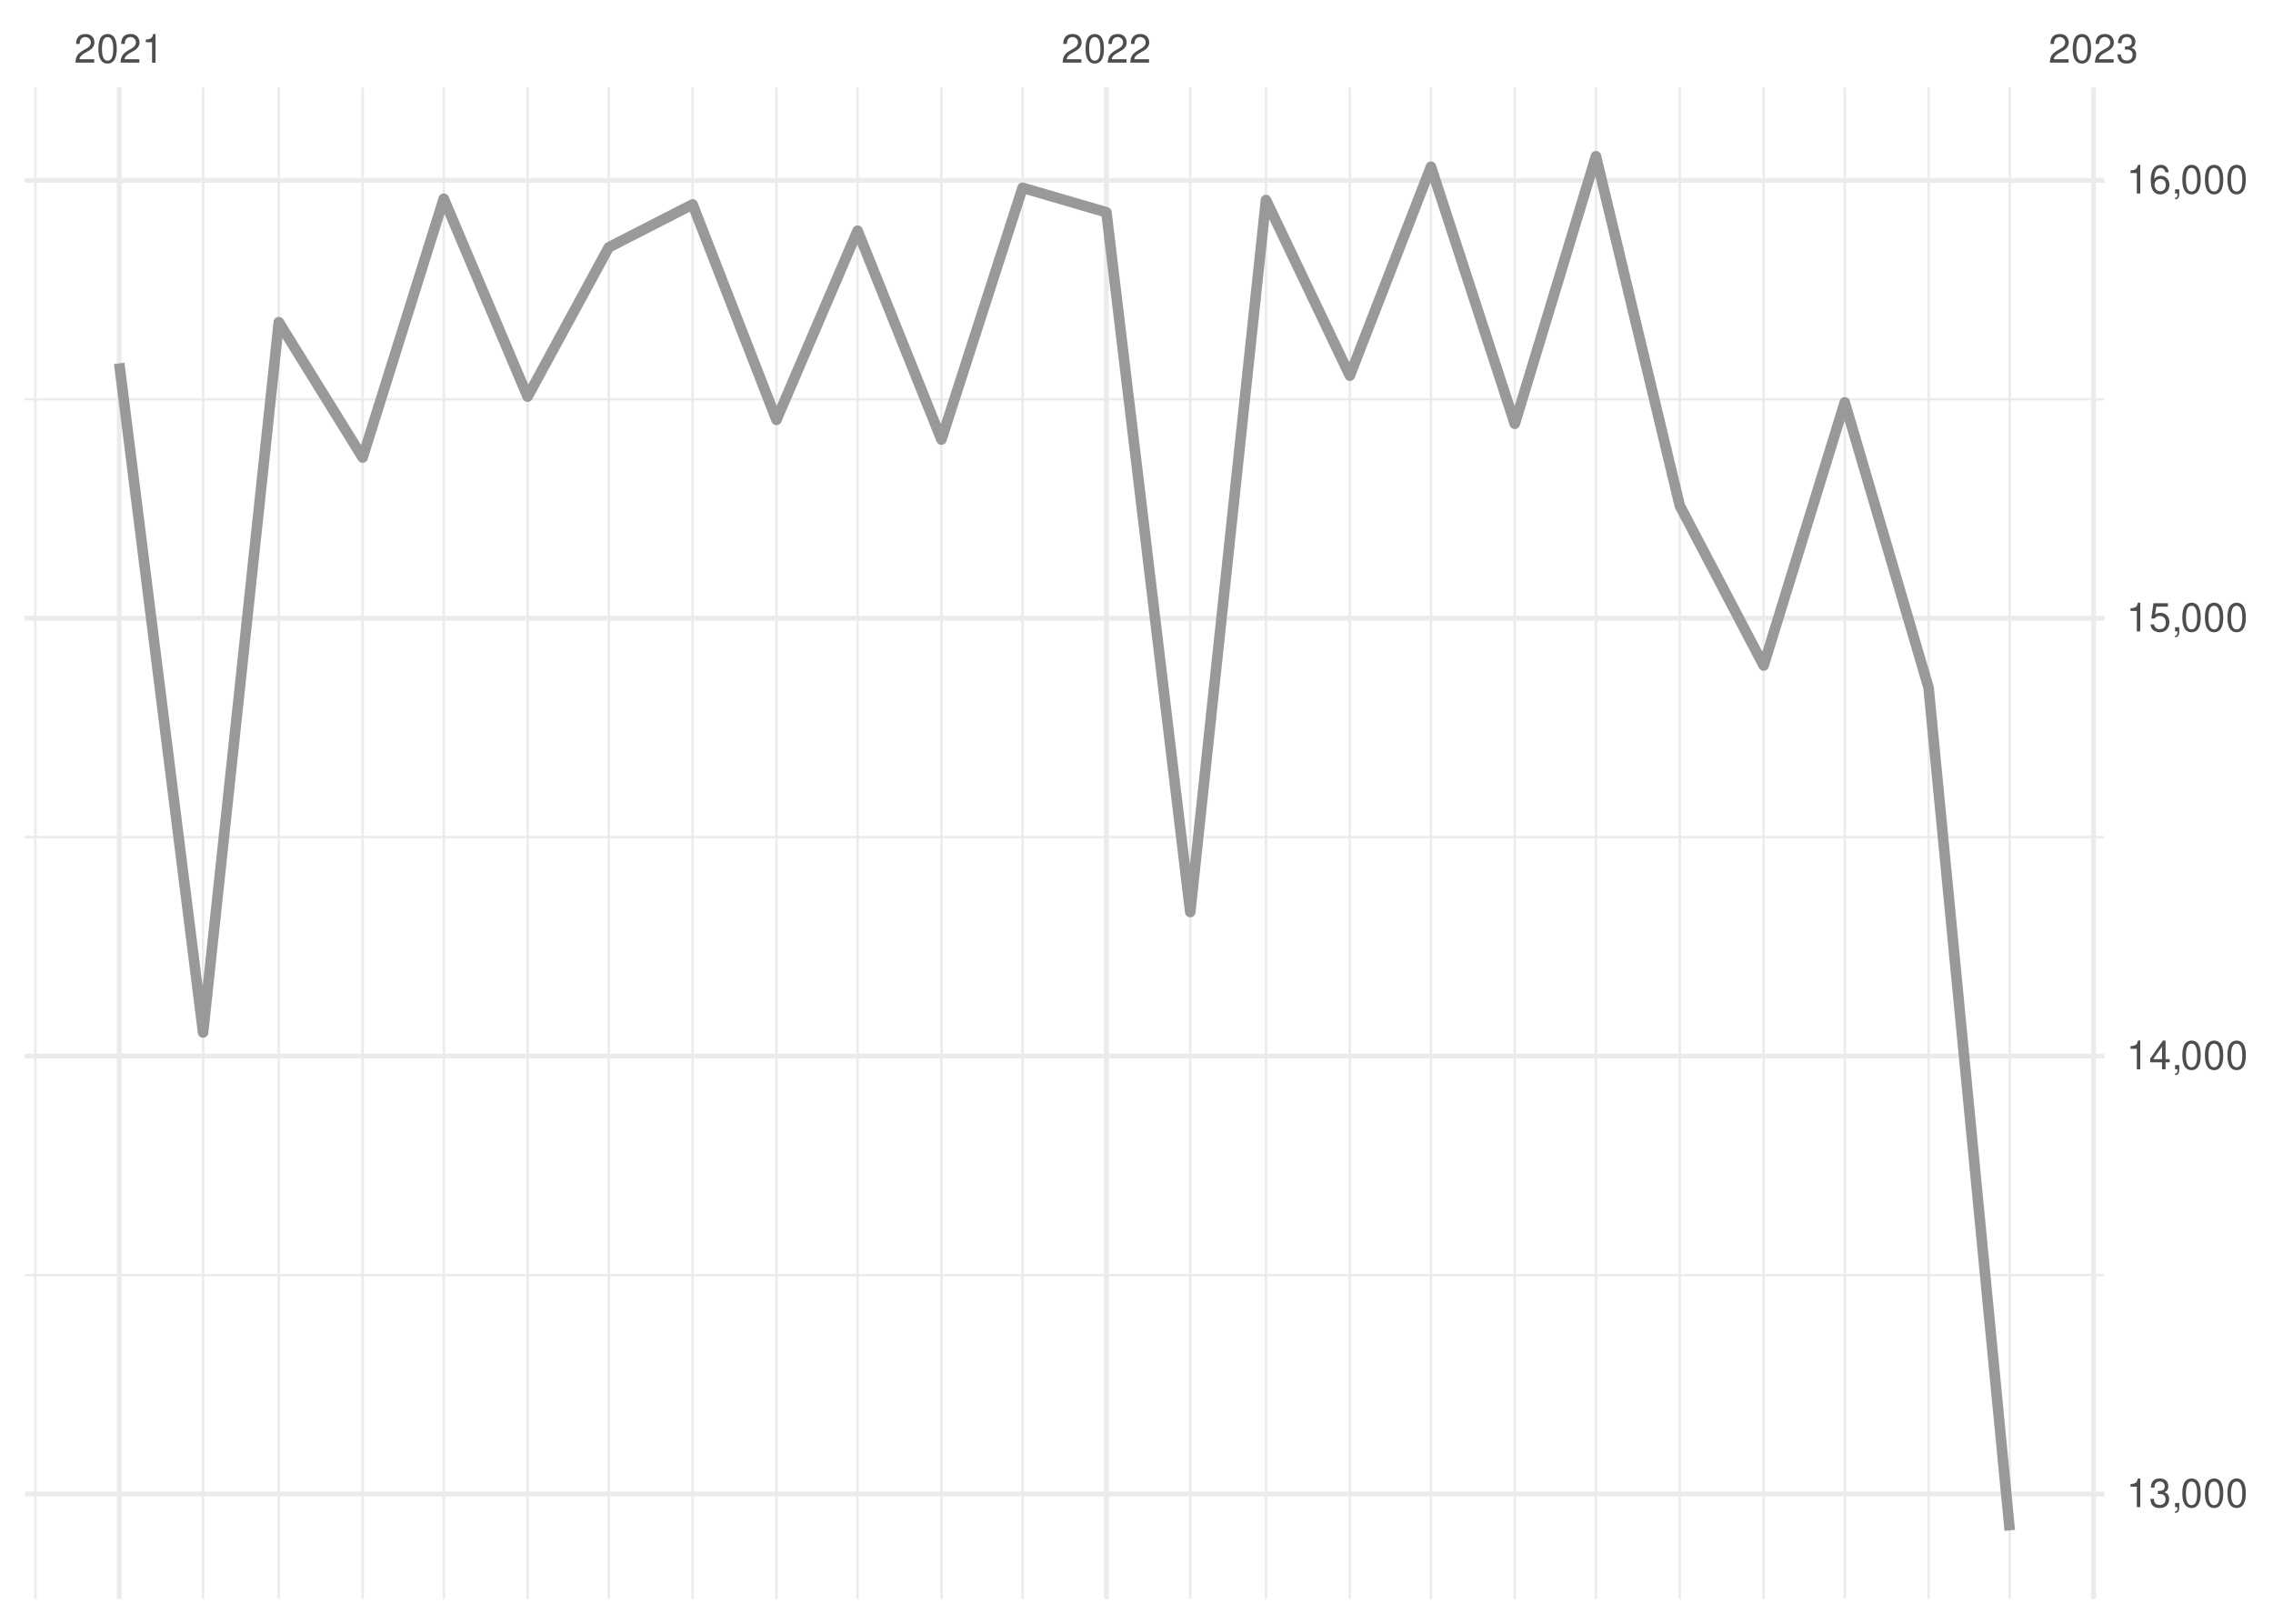
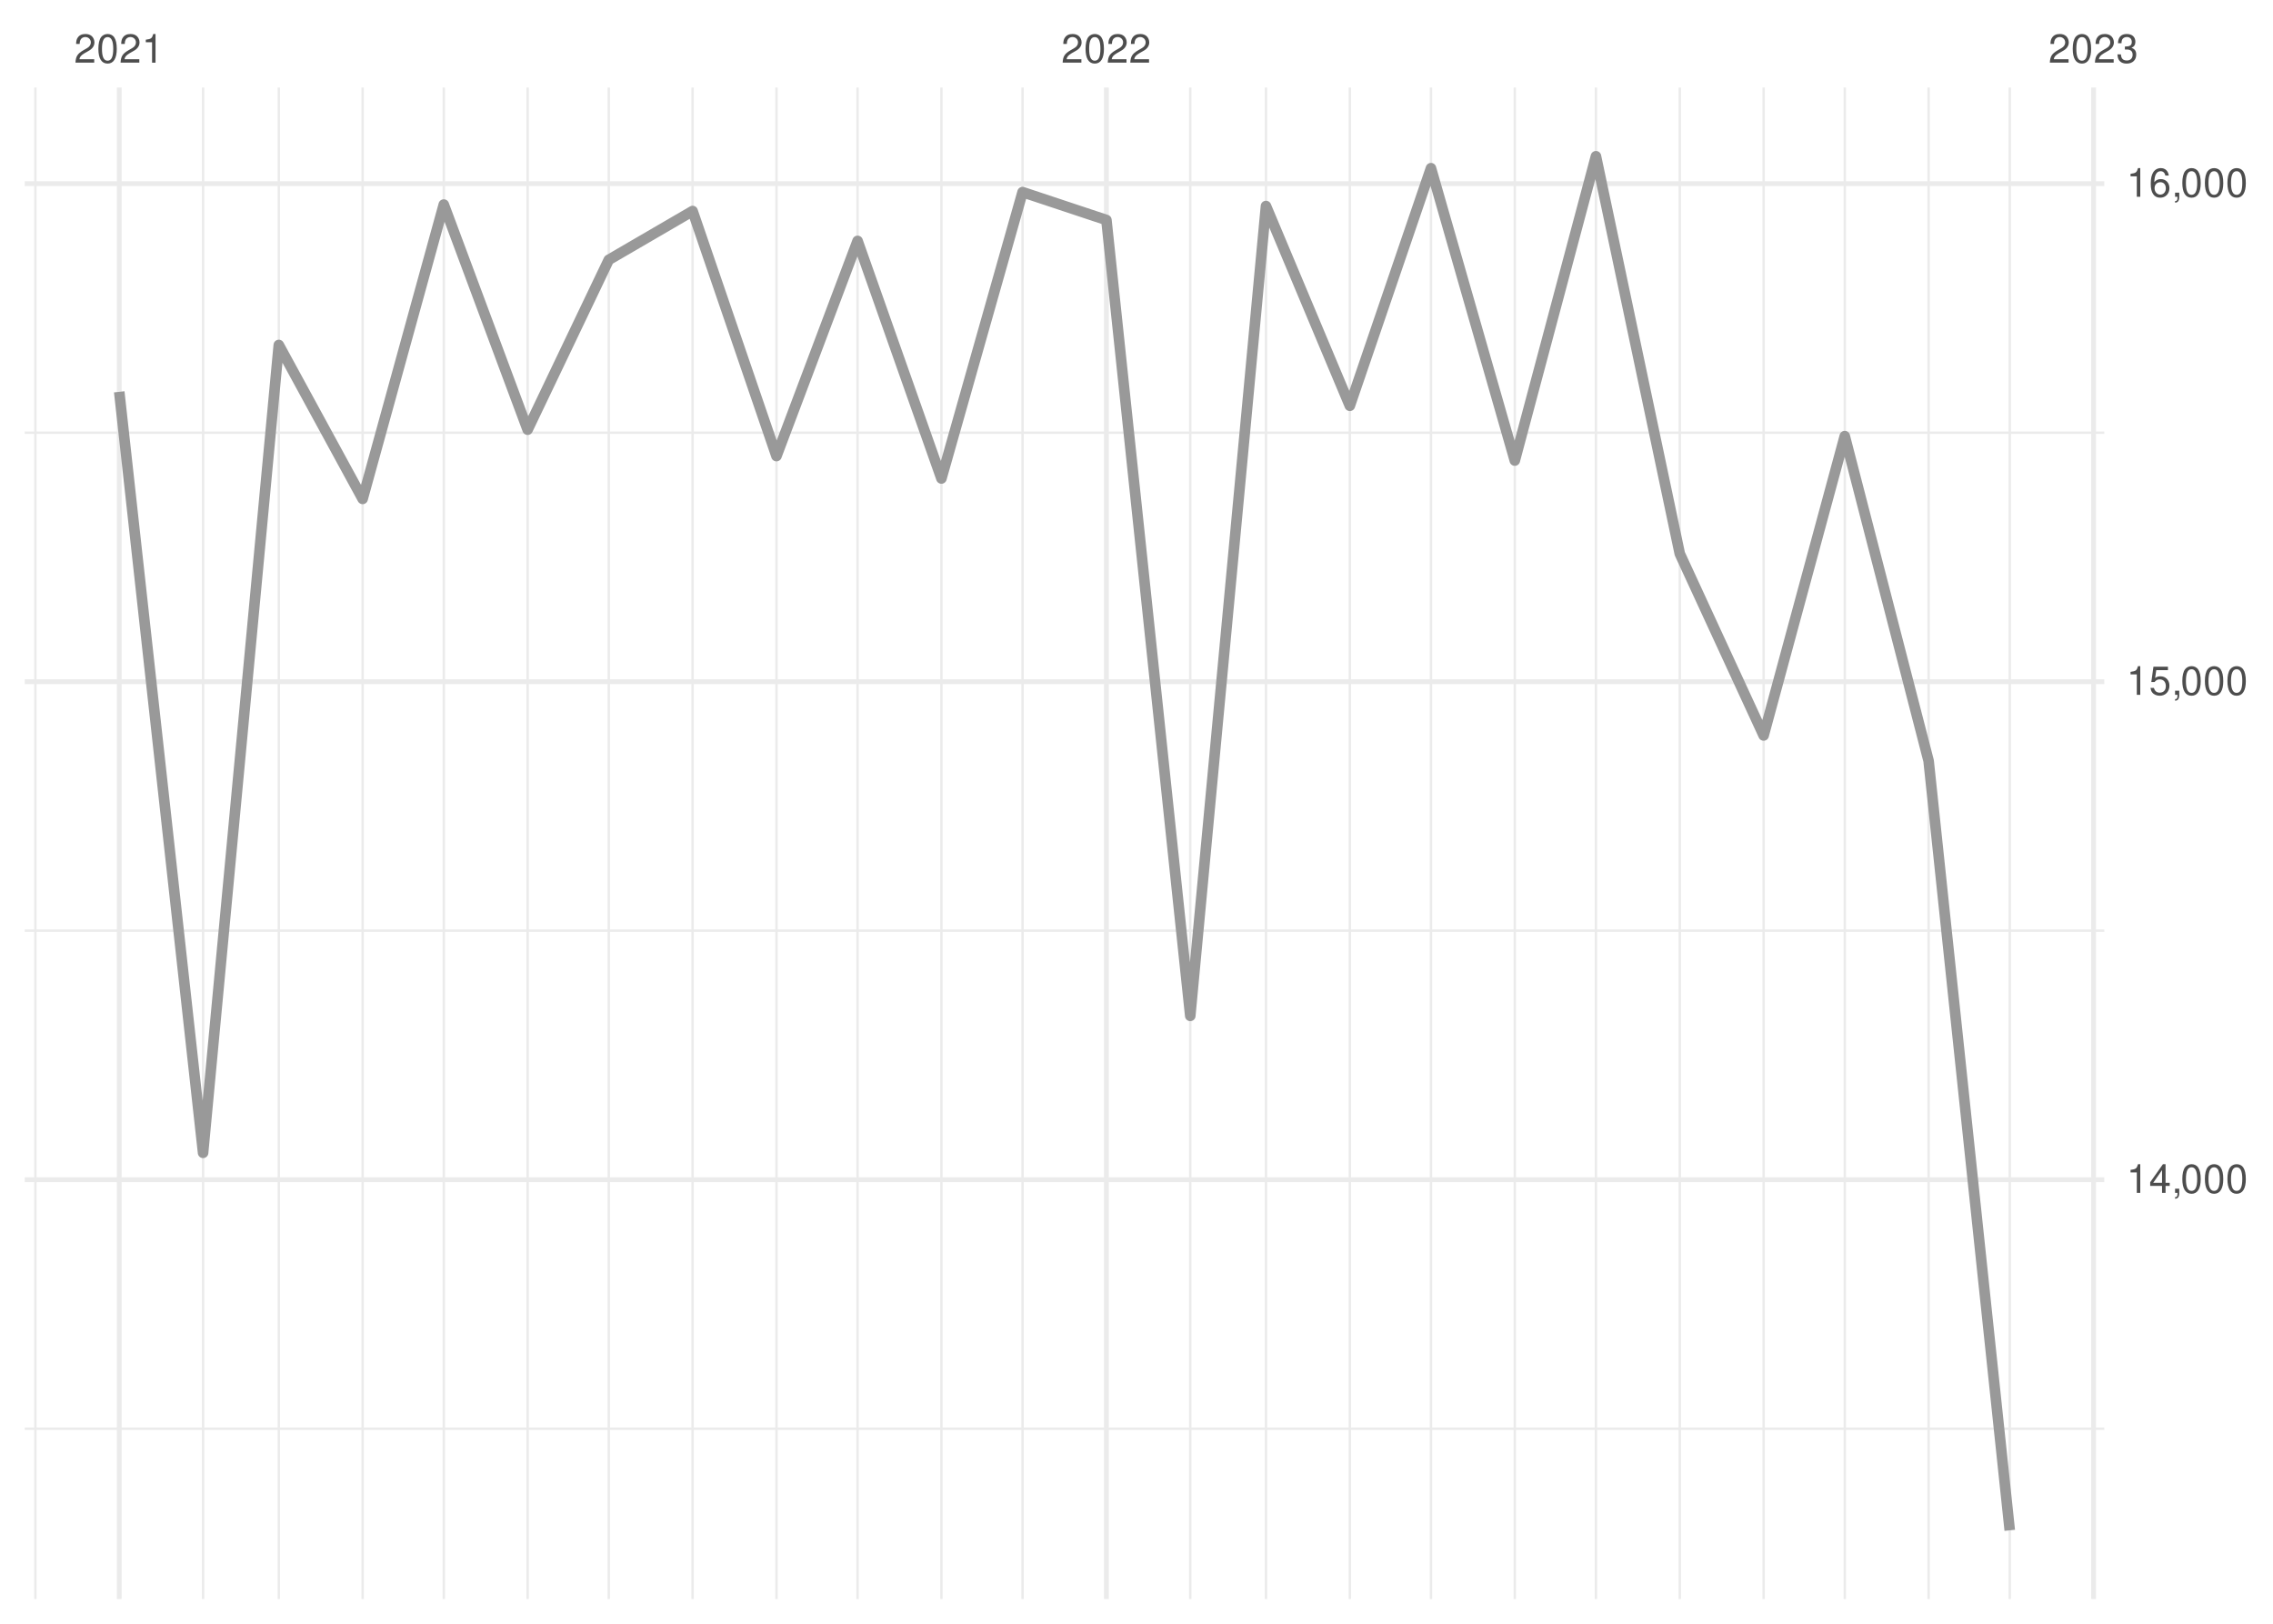
<svg xmlns="http://www.w3.org/2000/svg" xmlns:xlink="http://www.w3.org/1999/xlink" width="504pt" height="360pt" viewBox="0 0 504 360" version="1.1">
  <defs>
    <g>
      <symbol overflow="visible" id="glyph0-0">
        <path style="stroke:none;" d="" />
      </symbol>
      <symbol overflow="visible" id="glyph0-1">
        <path style="stroke:none;" d="M 4.453 -0.766 L 1.172 -0.766 C 1.25 -1.297 1.531 -1.625 2.297 -2.094 L 3.172 -2.594 C 4.047 -3.062 4.5 -3.719 4.5 -4.5 C 4.5 -5.031 4.281 -5.531 3.922 -5.875 C 3.547 -6.203 3.094 -6.359 2.5 -6.359 C 1.703 -6.359 1.125 -6.078 0.781 -5.531 C 0.547 -5.203 0.453 -4.797 0.438 -4.156 L 1.219 -4.156 C 1.234 -4.594 1.297 -4.844 1.406 -5.062 C 1.594 -5.438 2 -5.688 2.469 -5.688 C 3.172 -5.688 3.703 -5.172 3.703 -4.484 C 3.703 -3.969 3.406 -3.531 2.859 -3.219 L 2.047 -2.75 C 0.75 -2 0.375 -1.406 0.297 -0.016 L 4.453 -0.016 Z M 4.453 -0.766 " />
      </symbol>
      <symbol overflow="visible" id="glyph0-2">
        <path style="stroke:none;" d="M 2.422 -6.359 C 1.844 -6.359 1.312 -6.094 0.984 -5.672 C 0.578 -5.109 0.375 -4.25 0.375 -3.078 C 0.375 -0.938 1.078 0.203 2.422 0.203 C 3.734 0.203 4.453 -0.938 4.453 -3.031 C 4.453 -4.25 4.266 -5.078 3.859 -5.672 C 3.531 -6.109 3.016 -6.359 2.422 -6.359 Z M 2.422 -5.672 C 3.25 -5.672 3.672 -4.828 3.672 -3.094 C 3.672 -1.281 3.266 -0.438 2.406 -0.438 C 1.578 -0.438 1.172 -1.312 1.172 -3.062 C 1.172 -4.828 1.578 -5.672 2.422 -5.672 Z M 2.422 -5.672 " />
      </symbol>
      <symbol overflow="visible" id="glyph0-3">
        <path style="stroke:none;" d="M 2.281 -4.531 L 2.281 0 L 3.047 0 L 3.047 -6.359 L 2.547 -6.359 C 2.266 -5.391 2.094 -5.25 0.891 -5.094 L 0.891 -4.531 Z M 2.281 -4.531 " />
      </symbol>
      <symbol overflow="visible" id="glyph0-4">
        <path style="stroke:none;" d="M 1.938 -2.922 L 2.359 -2.922 C 3.203 -2.922 3.656 -2.531 3.656 -1.766 C 3.656 -0.969 3.172 -0.484 2.375 -0.484 C 1.516 -0.484 1.109 -0.922 1.062 -1.844 L 0.281 -1.844 C 0.312 -1.344 0.406 -1 0.547 -0.719 C 0.875 -0.109 1.484 0.203 2.344 0.203 C 3.625 0.203 4.453 -0.578 4.453 -1.781 C 4.453 -2.594 4.141 -3.031 3.391 -3.297 C 3.969 -3.531 4.266 -3.969 4.266 -4.609 C 4.266 -5.703 3.547 -6.359 2.359 -6.359 C 1.109 -6.359 0.438 -5.656 0.406 -4.312 L 1.188 -4.312 C 1.203 -4.703 1.234 -4.922 1.328 -5.109 C 1.5 -5.469 1.891 -5.688 2.375 -5.688 C 3.062 -5.688 3.469 -5.266 3.469 -4.578 C 3.469 -4.141 3.312 -3.859 2.969 -3.719 C 2.766 -3.625 2.484 -3.594 1.938 -3.578 Z M 1.938 -2.922 " />
      </symbol>
      <symbol overflow="visible" id="glyph0-5">
+         <path style="stroke:none;" d="M 2.875 -1.547 L 2.875 0 L 3.656 0 L 3.656 -1.547 L 4.578 -1.547 L 4.578 -2.234 L 3.656 -2.234 L 3.656 -6.359 L 3.078 -6.359 L 0.25 -2.359 L 0.25 -1.547 Z M 2.875 -2.234 L 0.922 -2.234 L 2.875 -5.047 Z M 2.875 -2.234 " />
+       </symbol>
+       <symbol overflow="visible" id="glyph0-6">
        <path style="stroke:none;" d="M 0.766 -0.922 L 0.766 0 L 1.297 0 L 1.297 0.156 C 1.297 0.766 1.172 0.938 0.766 0.953 L 0.766 1.297 C 1.344 1.312 1.688 0.891 1.688 0.141 L 1.688 -0.922 Z M 0.766 -0.922 " />
-       </symbol>
-       <symbol overflow="visible" id="glyph0-6">
-         <path style="stroke:none;" d="M 2.875 -1.547 L 2.875 0 L 3.656 0 L 3.656 -1.547 L 4.578 -1.547 L 4.578 -2.234 L 3.656 -2.234 L 3.656 -6.359 L 3.078 -6.359 L 0.25 -2.359 L 0.25 -1.547 Z M 2.875 -2.234 L 0.922 -2.234 L 2.875 -5.047 Z M 2.875 -2.234 " />
      </symbol>
      <symbol overflow="visible" id="glyph0-7">
        <path style="stroke:none;" d="M 4.188 -6.234 L 0.969 -6.234 L 0.5 -2.844 L 1.219 -2.844 C 1.578 -3.266 1.875 -3.422 2.359 -3.422 C 3.203 -3.422 3.719 -2.844 3.719 -1.922 C 3.719 -1.031 3.203 -0.484 2.359 -0.484 C 1.688 -0.484 1.266 -0.828 1.078 -1.531 L 0.312 -1.531 C 0.406 -1.016 0.5 -0.781 0.688 -0.547 C 1.031 -0.078 1.672 0.203 2.375 0.203 C 3.641 0.203 4.516 -0.719 4.516 -2.031 C 4.516 -3.266 3.688 -4.109 2.5 -4.109 C 2.062 -4.109 1.703 -4 1.344 -3.734 L 1.594 -5.469 L 4.188 -5.469 Z M 4.188 -6.234 " />
      </symbol>
      <symbol overflow="visible" id="glyph0-8">
        <path style="stroke:none;" d="M 4.375 -4.703 C 4.234 -5.75 3.562 -6.359 2.609 -6.359 C 1.922 -6.359 1.312 -6.031 0.938 -5.453 C 0.547 -4.828 0.375 -4.062 0.375 -2.906 C 0.375 -1.828 0.531 -1.156 0.906 -0.594 C 1.234 -0.078 1.781 0.203 2.469 0.203 C 3.656 0.203 4.516 -0.688 4.516 -1.922 C 4.516 -3.094 3.719 -3.922 2.609 -3.922 C 1.984 -3.922 1.5 -3.688 1.172 -3.234 C 1.172 -4.797 1.672 -5.672 2.562 -5.672 C 3.109 -5.672 3.484 -5.328 3.609 -4.703 Z M 2.5 -3.234 C 3.25 -3.234 3.719 -2.703 3.719 -1.859 C 3.719 -1.062 3.188 -0.484 2.484 -0.484 C 1.766 -0.484 1.219 -1.094 1.219 -1.906 C 1.219 -2.688 1.734 -3.234 2.5 -3.234 Z M 2.5 -3.234 " />
      </symbol>
    </g>
    <clipPath id="clip1">
-       <path d="M 5.48 282 L 466.59 282 L 466.59 283 L 5.48 283 Z M 5.48 282 " />
+       <path d="M 5.48 316 L 466.59 316 L 466.59 318 L 5.48 318 Z M 5.48 316 " />
    </clipPath>
    <clipPath id="clip2">
-       <path d="M 5.48 185 L 466.59 185 L 466.59 186 L 5.48 186 Z M 5.48 185 " />
+       <path d="M 5.48 206 L 466.59 206 L 466.59 207 L 5.48 207 Z M 5.48 206 " />
    </clipPath>
    <clipPath id="clip3">
-       <path d="M 5.48 88 L 466.59 88 L 466.59 89 L 5.48 89 Z M 5.48 88 " />
+       <path d="M 5.48 95 L 466.59 95 L 466.59 97 L 5.48 97 Z M 5.48 95 " />
    </clipPath>
    <clipPath id="clip4">
      <path d="M 7 19.41 L 9 19.41 L 9 354.52 L 7 354.52 Z M 7 19.41 " />
    </clipPath>
    <clipPath id="clip5">
      <path d="M 44 19.41 L 46 19.41 L 46 354.52 L 44 354.52 Z M 44 19.41 " />
    </clipPath>
    <clipPath id="clip6">
      <path d="M 61 19.41 L 63 19.41 L 63 354.52 L 61 354.52 Z M 61 19.41 " />
    </clipPath>
    <clipPath id="clip7">
      <path d="M 80 19.41 L 81 19.41 L 81 354.52 L 80 354.52 Z M 80 19.41 " />
    </clipPath>
    <clipPath id="clip8">
      <path d="M 98 19.41 L 99 19.41 L 99 354.52 L 98 354.52 Z M 98 19.41 " />
    </clipPath>
    <clipPath id="clip9">
      <path d="M 116 19.41 L 118 19.41 L 118 354.52 L 116 354.52 Z M 116 19.41 " />
    </clipPath>
    <clipPath id="clip10">
      <path d="M 134 19.41 L 136 19.41 L 136 354.52 L 134 354.52 Z M 134 19.41 " />
    </clipPath>
    <clipPath id="clip11">
      <path d="M 153 19.41 L 154 19.41 L 154 354.52 L 153 354.52 Z M 153 19.41 " />
    </clipPath>
    <clipPath id="clip12">
      <path d="M 171 19.41 L 173 19.41 L 173 354.52 L 171 354.52 Z M 171 19.41 " />
    </clipPath>
    <clipPath id="clip13">
      <path d="M 189 19.41 L 191 19.41 L 191 354.52 L 189 354.52 Z M 189 19.41 " />
    </clipPath>
    <clipPath id="clip14">
      <path d="M 208 19.41 L 210 19.41 L 210 354.52 L 208 354.52 Z M 208 19.41 " />
    </clipPath>
    <clipPath id="clip15">
      <path d="M 226 19.41 L 228 19.41 L 228 354.52 L 226 354.52 Z M 226 19.41 " />
    </clipPath>
    <clipPath id="clip16">
      <path d="M 263 19.41 L 265 19.41 L 265 354.52 L 263 354.52 Z M 263 19.41 " />
    </clipPath>
    <clipPath id="clip17">
      <path d="M 280 19.41 L 281 19.41 L 281 354.52 L 280 354.52 Z M 280 19.41 " />
    </clipPath>
    <clipPath id="clip18">
      <path d="M 299 19.41 L 300 19.41 L 300 354.52 L 299 354.52 Z M 299 19.41 " />
    </clipPath>
    <clipPath id="clip19">
      <path d="M 317 19.41 L 318 19.41 L 318 354.52 L 317 354.52 Z M 317 19.41 " />
    </clipPath>
    <clipPath id="clip20">
      <path d="M 335 19.41 L 337 19.41 L 337 354.52 L 335 354.52 Z M 335 19.41 " />
    </clipPath>
    <clipPath id="clip21">
      <path d="M 353 19.41 L 355 19.41 L 355 354.52 L 353 354.52 Z M 353 19.41 " />
    </clipPath>
    <clipPath id="clip22">
      <path d="M 372 19.41 L 373 19.41 L 373 354.52 L 372 354.52 Z M 372 19.41 " />
    </clipPath>
    <clipPath id="clip23">
      <path d="M 390 19.41 L 392 19.41 L 392 354.52 L 390 354.52 Z M 390 19.41 " />
    </clipPath>
    <clipPath id="clip24">
      <path d="M 408 19.41 L 410 19.41 L 410 354.52 L 408 354.52 Z M 408 19.41 " />
    </clipPath>
    <clipPath id="clip25">
      <path d="M 427 19.41 L 428 19.41 L 428 354.52 L 427 354.52 Z M 427 19.41 " />
    </clipPath>
    <clipPath id="clip26">
      <path d="M 445 19.41 L 446 19.41 L 446 354.52 L 445 354.52 Z M 445 19.41 " />
    </clipPath>
    <clipPath id="clip27">
-       <path d="M 5.48 330 L 466.59 330 L 466.59 332 L 5.48 332 Z M 5.48 330 " />
+       <path d="M 5.48 261 L 466.59 261 L 466.59 263 L 5.48 263 Z M 5.48 261 " />
    </clipPath>
    <clipPath id="clip28">
-       <path d="M 5.48 233 L 466.59 233 L 466.59 235 L 5.48 235 Z M 5.48 233 " />
+       <path d="M 5.48 150 L 466.59 150 L 466.59 152 L 5.48 152 Z M 5.48 150 " />
    </clipPath>
    <clipPath id="clip29">
-       <path d="M 5.48 136 L 466.59 136 L 466.59 138 L 5.48 138 Z M 5.48 136 " />
+       <path d="M 5.48 40 L 466.59 40 L 466.59 42 L 5.48 42 Z M 5.48 40 " />
    </clipPath>
    <clipPath id="clip30">
-       <path d="M 5.48 39 L 466.59 39 L 466.59 41 L 5.48 41 Z M 5.48 39 " />
+       <path d="M 25 19.41 L 27 19.41 L 27 354.52 L 25 354.52 Z M 25 19.41 " />
    </clipPath>
    <clipPath id="clip31">
-       <path d="M 25 19.41 L 27 19.41 L 27 354.52 L 25 354.52 Z M 25 19.41 " />
+       <path d="M 244 19.41 L 246 19.41 L 246 354.52 L 244 354.52 Z M 244 19.41 " />
    </clipPath>
    <clipPath id="clip32">
-       <path d="M 244 19.41 L 246 19.41 L 246 354.52 L 244 354.52 Z M 244 19.41 " />
-     </clipPath>
-     <clipPath id="clip33">
      <path d="M 463 19.41 L 465 19.41 L 465 354.52 L 463 354.52 Z M 463 19.41 " />
    </clipPath>
  </defs>
  <g id="surface26">
    <rect x="0" y="0" width="504" height="360" style="fill:rgb(100%,100%,100%);fill-opacity:1;stroke:none;" />
    <g clip-path="url(#clip1)" clip-rule="nonzero">
-       <path style="fill:none;stroke-width:0.533;stroke-linecap:butt;stroke-linejoin:round;stroke:rgb(92.157%,92.157%,92.157%);stroke-opacity:1;stroke-miterlimit:10;" d="M 5.48 282.688 L 466.59 282.688 " />
+       <path style="fill:none;stroke-width:0.533;stroke-linecap:butt;stroke-linejoin:round;stroke:rgb(92.157%,92.157%,92.157%);stroke-opacity:1;stroke-miterlimit:10;" d="M 5.48 316.762 L 466.59 316.762 " />
    </g>
    <g clip-path="url(#clip2)" clip-rule="nonzero">
-       <path style="fill:none;stroke-width:0.533;stroke-linecap:butt;stroke-linejoin:round;stroke:rgb(92.157%,92.157%,92.157%);stroke-opacity:1;stroke-miterlimit:10;" d="M 5.48 185.605 L 466.59 185.605 " />
+       <path style="fill:none;stroke-width:0.533;stroke-linecap:butt;stroke-linejoin:round;stroke:rgb(92.157%,92.157%,92.157%);stroke-opacity:1;stroke-miterlimit:10;" d="M 5.48 206.344 L 466.59 206.344 " />
    </g>
    <g clip-path="url(#clip3)" clip-rule="nonzero">
-       <path style="fill:none;stroke-width:0.533;stroke-linecap:butt;stroke-linejoin:round;stroke:rgb(92.157%,92.157%,92.157%);stroke-opacity:1;stroke-miterlimit:10;" d="M 5.48 88.523 L 466.59 88.523 " />
+       <path style="fill:none;stroke-width:0.533;stroke-linecap:butt;stroke-linejoin:round;stroke:rgb(92.157%,92.157%,92.157%);stroke-opacity:1;stroke-miterlimit:10;" d="M 5.48 95.926 L 466.59 95.926 " />
    </g>
    <g clip-path="url(#clip4)" clip-rule="nonzero">
      <path style="fill:none;stroke-width:0.533;stroke-linecap:butt;stroke-linejoin:round;stroke:rgb(92.157%,92.157%,92.157%);stroke-opacity:1;stroke-miterlimit:10;" d="M 7.848 354.52 L 7.848 19.41 " />
    </g>
    <g clip-path="url(#clip5)" clip-rule="nonzero">
      <path style="fill:none;stroke-width:0.533;stroke-linecap:butt;stroke-linejoin:round;stroke:rgb(92.157%,92.157%,92.157%);stroke-opacity:1;stroke-miterlimit:10;" d="M 45.031 354.52 L 45.031 19.41 " />
    </g>
    <g clip-path="url(#clip6)" clip-rule="nonzero">
      <path style="fill:none;stroke-width:0.533;stroke-linecap:butt;stroke-linejoin:round;stroke:rgb(92.157%,92.157%,92.157%);stroke-opacity:1;stroke-miterlimit:10;" d="M 61.82 354.52 L 61.82 19.41 " />
    </g>
    <g clip-path="url(#clip7)" clip-rule="nonzero">
      <path style="fill:none;stroke-width:0.533;stroke-linecap:butt;stroke-linejoin:round;stroke:rgb(92.157%,92.157%,92.157%);stroke-opacity:1;stroke-miterlimit:10;" d="M 80.41 354.52 L 80.41 19.41 " />
    </g>
    <g clip-path="url(#clip8)" clip-rule="nonzero">
      <path style="fill:none;stroke-width:0.533;stroke-linecap:butt;stroke-linejoin:round;stroke:rgb(92.157%,92.157%,92.157%);stroke-opacity:1;stroke-miterlimit:10;" d="M 98.402 354.52 L 98.402 19.41 " />
    </g>
    <g clip-path="url(#clip9)" clip-rule="nonzero">
      <path style="fill:none;stroke-width:0.533;stroke-linecap:butt;stroke-linejoin:round;stroke:rgb(92.157%,92.157%,92.157%);stroke-opacity:1;stroke-miterlimit:10;" d="M 116.992 354.52 L 116.992 19.41 " />
    </g>
    <g clip-path="url(#clip10)" clip-rule="nonzero">
      <path style="fill:none;stroke-width:0.533;stroke-linecap:butt;stroke-linejoin:round;stroke:rgb(92.157%,92.157%,92.157%);stroke-opacity:1;stroke-miterlimit:10;" d="M 134.984 354.52 L 134.984 19.41 " />
    </g>
    <g clip-path="url(#clip11)" clip-rule="nonzero">
      <path style="fill:none;stroke-width:0.533;stroke-linecap:butt;stroke-linejoin:round;stroke:rgb(92.157%,92.157%,92.157%);stroke-opacity:1;stroke-miterlimit:10;" d="M 153.574 354.52 L 153.574 19.41 " />
    </g>
    <g clip-path="url(#clip12)" clip-rule="nonzero">
      <path style="fill:none;stroke-width:0.533;stroke-linecap:butt;stroke-linejoin:round;stroke:rgb(92.157%,92.157%,92.157%);stroke-opacity:1;stroke-miterlimit:10;" d="M 172.168 354.52 L 172.168 19.41 " />
    </g>
    <g clip-path="url(#clip13)" clip-rule="nonzero">
      <path style="fill:none;stroke-width:0.533;stroke-linecap:butt;stroke-linejoin:round;stroke:rgb(92.157%,92.157%,92.157%);stroke-opacity:1;stroke-miterlimit:10;" d="M 190.156 354.52 L 190.156 19.41 " />
    </g>
    <g clip-path="url(#clip14)" clip-rule="nonzero">
      <path style="fill:none;stroke-width:0.533;stroke-linecap:butt;stroke-linejoin:round;stroke:rgb(92.157%,92.157%,92.157%);stroke-opacity:1;stroke-miterlimit:10;" d="M 208.746 354.52 L 208.746 19.41 " />
    </g>
    <g clip-path="url(#clip15)" clip-rule="nonzero">
      <path style="fill:none;stroke-width:0.533;stroke-linecap:butt;stroke-linejoin:round;stroke:rgb(92.157%,92.157%,92.157%);stroke-opacity:1;stroke-miterlimit:10;" d="M 226.738 354.52 L 226.738 19.41 " />
    </g>
    <g clip-path="url(#clip16)" clip-rule="nonzero">
      <path style="fill:none;stroke-width:0.533;stroke-linecap:butt;stroke-linejoin:round;stroke:rgb(92.157%,92.157%,92.157%);stroke-opacity:1;stroke-miterlimit:10;" d="M 263.922 354.52 L 263.922 19.41 " />
    </g>
    <g clip-path="url(#clip17)" clip-rule="nonzero">
      <path style="fill:none;stroke-width:0.533;stroke-linecap:butt;stroke-linejoin:round;stroke:rgb(92.157%,92.157%,92.157%);stroke-opacity:1;stroke-miterlimit:10;" d="M 280.711 354.52 L 280.711 19.41 " />
    </g>
    <g clip-path="url(#clip18)" clip-rule="nonzero">
      <path style="fill:none;stroke-width:0.533;stroke-linecap:butt;stroke-linejoin:round;stroke:rgb(92.157%,92.157%,92.157%);stroke-opacity:1;stroke-miterlimit:10;" d="M 299.301 354.52 L 299.301 19.41 " />
    </g>
    <g clip-path="url(#clip19)" clip-rule="nonzero">
      <path style="fill:none;stroke-width:0.533;stroke-linecap:butt;stroke-linejoin:round;stroke:rgb(92.157%,92.157%,92.157%);stroke-opacity:1;stroke-miterlimit:10;" d="M 317.293 354.52 L 317.293 19.41 " />
    </g>
    <g clip-path="url(#clip20)" clip-rule="nonzero">
      <path style="fill:none;stroke-width:0.533;stroke-linecap:butt;stroke-linejoin:round;stroke:rgb(92.157%,92.157%,92.157%);stroke-opacity:1;stroke-miterlimit:10;" d="M 335.883 354.52 L 335.883 19.41 " />
    </g>
    <g clip-path="url(#clip21)" clip-rule="nonzero">
      <path style="fill:none;stroke-width:0.533;stroke-linecap:butt;stroke-linejoin:round;stroke:rgb(92.157%,92.157%,92.157%);stroke-opacity:1;stroke-miterlimit:10;" d="M 353.875 354.52 L 353.875 19.41 " />
    </g>
    <g clip-path="url(#clip22)" clip-rule="nonzero">
      <path style="fill:none;stroke-width:0.533;stroke-linecap:butt;stroke-linejoin:round;stroke:rgb(92.157%,92.157%,92.157%);stroke-opacity:1;stroke-miterlimit:10;" d="M 372.465 354.52 L 372.465 19.41 " />
    </g>
    <g clip-path="url(#clip23)" clip-rule="nonzero">
      <path style="fill:none;stroke-width:0.533;stroke-linecap:butt;stroke-linejoin:round;stroke:rgb(92.157%,92.157%,92.157%);stroke-opacity:1;stroke-miterlimit:10;" d="M 391.059 354.52 L 391.059 19.41 " />
    </g>
    <g clip-path="url(#clip24)" clip-rule="nonzero">
      <path style="fill:none;stroke-width:0.533;stroke-linecap:butt;stroke-linejoin:round;stroke:rgb(92.157%,92.157%,92.157%);stroke-opacity:1;stroke-miterlimit:10;" d="M 409.047 354.52 L 409.047 19.41 " />
    </g>
    <g clip-path="url(#clip25)" clip-rule="nonzero">
      <path style="fill:none;stroke-width:0.533;stroke-linecap:butt;stroke-linejoin:round;stroke:rgb(92.157%,92.157%,92.157%);stroke-opacity:1;stroke-miterlimit:10;" d="M 427.637 354.52 L 427.637 19.41 " />
    </g>
    <g clip-path="url(#clip26)" clip-rule="nonzero">
      <path style="fill:none;stroke-width:0.533;stroke-linecap:butt;stroke-linejoin:round;stroke:rgb(92.157%,92.157%,92.157%);stroke-opacity:1;stroke-miterlimit:10;" d="M 445.629 354.52 L 445.629 19.41 " />
    </g>
    <g clip-path="url(#clip27)" clip-rule="nonzero">
-       <path style="fill:none;stroke-width:1.067;stroke-linecap:butt;stroke-linejoin:round;stroke:rgb(92.157%,92.157%,92.157%);stroke-opacity:1;stroke-miterlimit:10;" d="M 5.48 331.23 L 466.59 331.23 " />
+       <path style="fill:none;stroke-width:1.067;stroke-linecap:butt;stroke-linejoin:round;stroke:rgb(92.157%,92.157%,92.157%);stroke-opacity:1;stroke-miterlimit:10;" d="M 5.48 261.555 L 466.59 261.555 " />
    </g>
    <g clip-path="url(#clip28)" clip-rule="nonzero">
-       <path style="fill:none;stroke-width:1.067;stroke-linecap:butt;stroke-linejoin:round;stroke:rgb(92.157%,92.157%,92.157%);stroke-opacity:1;stroke-miterlimit:10;" d="M 5.48 234.148 L 466.59 234.148 " />
+       <path style="fill:none;stroke-width:1.067;stroke-linecap:butt;stroke-linejoin:round;stroke:rgb(92.157%,92.157%,92.157%);stroke-opacity:1;stroke-miterlimit:10;" d="M 5.48 151.137 L 466.59 151.137 " />
    </g>
    <g clip-path="url(#clip29)" clip-rule="nonzero">
-       <path style="fill:none;stroke-width:1.067;stroke-linecap:butt;stroke-linejoin:round;stroke:rgb(92.157%,92.157%,92.157%);stroke-opacity:1;stroke-miterlimit:10;" d="M 5.48 137.066 L 466.59 137.066 " />
+       <path style="fill:none;stroke-width:1.067;stroke-linecap:butt;stroke-linejoin:round;stroke:rgb(92.157%,92.157%,92.157%);stroke-opacity:1;stroke-miterlimit:10;" d="M 5.48 40.715 L 466.59 40.715 " />
    </g>
    <g clip-path="url(#clip30)" clip-rule="nonzero">
-       <path style="fill:none;stroke-width:1.067;stroke-linecap:butt;stroke-linejoin:round;stroke:rgb(92.157%,92.157%,92.157%);stroke-opacity:1;stroke-miterlimit:10;" d="M 5.48 39.984 L 466.59 39.984 " />
+       <path style="fill:none;stroke-width:1.067;stroke-linecap:butt;stroke-linejoin:round;stroke:rgb(92.157%,92.157%,92.157%);stroke-opacity:1;stroke-miterlimit:10;" d="M 26.438 354.52 L 26.438 19.41 " />
    </g>
    <g clip-path="url(#clip31)" clip-rule="nonzero">
-       <path style="fill:none;stroke-width:1.067;stroke-linecap:butt;stroke-linejoin:round;stroke:rgb(92.157%,92.157%,92.157%);stroke-opacity:1;stroke-miterlimit:10;" d="M 26.438 354.52 L 26.438 19.41 " />
+       <path style="fill:none;stroke-width:1.067;stroke-linecap:butt;stroke-linejoin:round;stroke:rgb(92.157%,92.157%,92.157%);stroke-opacity:1;stroke-miterlimit:10;" d="M 245.328 354.52 L 245.328 19.41 " />
    </g>
    <g clip-path="url(#clip32)" clip-rule="nonzero">
-       <path style="fill:none;stroke-width:1.067;stroke-linecap:butt;stroke-linejoin:round;stroke:rgb(92.157%,92.157%,92.157%);stroke-opacity:1;stroke-miterlimit:10;" d="M 245.328 354.52 L 245.328 19.41 " />
-     </g>
-     <g clip-path="url(#clip33)" clip-rule="nonzero">
      <path style="fill:none;stroke-width:1.067;stroke-linecap:butt;stroke-linejoin:round;stroke:rgb(92.157%,92.157%,92.157%);stroke-opacity:1;stroke-miterlimit:10;" d="M 464.219 354.52 L 464.219 19.41 " />
    </g>
-     <path style="fill:none;stroke-width:2.347;stroke-linecap:butt;stroke-linejoin:round;stroke:rgb(60%,60%,60%);stroke-opacity:1;stroke-miterlimit:10;" d="M 26.438 80.562 L 45.031 228.906 L 61.82 71.438 L 80.41 101.438 L 98.402 44.059 L 116.992 87.941 L 134.984 54.836 L 153.574 45.324 L 172.168 93.086 L 190.156 51.148 L 208.746 97.457 L 226.738 41.633 L 245.328 47.07 L 263.922 202.207 L 280.711 44.352 L 299.301 83.281 L 317.293 36.973 L 335.883 93.961 L 353.875 34.645 L 372.465 112.113 L 391.059 147.551 L 409.047 89.203 L 427.637 152.5 L 445.629 339.289 " />
+     <path style="fill:none;stroke-width:2.347;stroke-linecap:butt;stroke-linejoin:round;stroke:rgb(60%,60%,60%);stroke-opacity:1;stroke-miterlimit:10;" d="M 26.438 86.871 L 45.031 255.59 L 61.82 76.492 L 80.41 110.609 L 98.402 45.355 L 116.992 95.262 L 134.984 57.609 L 153.574 46.789 L 172.168 101.117 L 190.156 53.414 L 208.746 106.086 L 226.738 42.594 L 245.328 48.777 L 263.922 225.227 L 280.711 45.684 L 299.301 89.965 L 317.293 37.293 L 335.883 102.109 L 353.875 34.645 L 372.465 122.758 L 391.059 163.059 L 409.047 96.699 L 427.637 168.691 L 445.629 339.289 " />
    <g style="fill:rgb(30.196%,30.196%,30.196%);fill-opacity:1;">
      <use xlink:href="#glyph0-1" x="16.438" y="13.896" />
      <use xlink:href="#glyph0-2" x="21.438" y="13.896" />
      <use xlink:href="#glyph0-1" x="26.438" y="13.896" />
      <use xlink:href="#glyph0-3" x="31.438" y="13.896" />
    </g>
    <g style="fill:rgb(30.196%,30.196%,30.196%);fill-opacity:1;">
      <use xlink:href="#glyph0-1" x="235.328" y="13.896" />
      <use xlink:href="#glyph0-2" x="240.328" y="13.896" />
      <use xlink:href="#glyph0-1" x="245.328" y="13.896" />
      <use xlink:href="#glyph0-1" x="250.328" y="13.896" />
    </g>
    <g style="fill:rgb(30.196%,30.196%,30.196%);fill-opacity:1;">
      <use xlink:href="#glyph0-1" x="454.219" y="13.896" />
      <use xlink:href="#glyph0-2" x="459.219" y="13.896" />
      <use xlink:href="#glyph0-1" x="464.219" y="13.896" />
      <use xlink:href="#glyph0-4" x="469.219" y="13.896" />
    </g>
    <g style="fill:rgb(30.196%,30.196%,30.196%);fill-opacity:1;">
-       <use xlink:href="#glyph0-3" x="471.52" y="334.146" />
-       <use xlink:href="#glyph0-4" x="476.52" y="334.146" />
-       <use xlink:href="#glyph0-5" x="481.52" y="334.146" />
-       <use xlink:href="#glyph0-2" x="483.52" y="334.146" />
-       <use xlink:href="#glyph0-2" x="488.52" y="334.146" />
-       <use xlink:href="#glyph0-2" x="493.52" y="334.146" />
-     </g>
-     <g style="fill:rgb(30.196%,30.196%,30.196%);fill-opacity:1;">
-       <use xlink:href="#glyph0-3" x="471.52" y="237.063" />
-       <use xlink:href="#glyph0-6" x="476.52" y="237.063" />
-       <use xlink:href="#glyph0-5" x="481.52" y="237.063" />
-       <use xlink:href="#glyph0-2" x="483.52" y="237.063" />
-       <use xlink:href="#glyph0-2" x="488.52" y="237.063" />
-       <use xlink:href="#glyph0-2" x="493.52" y="237.063" />
-     </g>
-     <g style="fill:rgb(30.196%,30.196%,30.196%);fill-opacity:1;">
-       <use xlink:href="#glyph0-3" x="471.52" y="139.981" />
-       <use xlink:href="#glyph0-7" x="476.52" y="139.981" />
-       <use xlink:href="#glyph0-5" x="481.52" y="139.981" />
-       <use xlink:href="#glyph0-2" x="483.52" y="139.981" />
-       <use xlink:href="#glyph0-2" x="488.52" y="139.981" />
-       <use xlink:href="#glyph0-2" x="493.52" y="139.981" />
-     </g>
-     <g style="fill:rgb(30.196%,30.196%,30.196%);fill-opacity:1;">
-       <use xlink:href="#glyph0-3" x="471.52" y="42.899" />
-       <use xlink:href="#glyph0-8" x="476.52" y="42.899" />
-       <use xlink:href="#glyph0-5" x="481.52" y="42.899" />
-       <use xlink:href="#glyph0-2" x="483.52" y="42.899" />
-       <use xlink:href="#glyph0-2" x="488.52" y="42.899" />
-       <use xlink:href="#glyph0-2" x="493.52" y="42.899" />
+       <use xlink:href="#glyph0-3" x="471.52" y="264.47" />
+       <use xlink:href="#glyph0-5" x="476.52" y="264.47" />
+       <use xlink:href="#glyph0-6" x="481.52" y="264.47" />
+       <use xlink:href="#glyph0-2" x="483.52" y="264.47" />
+       <use xlink:href="#glyph0-2" x="488.52" y="264.47" />
+       <use xlink:href="#glyph0-2" x="493.52" y="264.47" />
+     </g>
+     <g style="fill:rgb(30.196%,30.196%,30.196%);fill-opacity:1;">
+       <use xlink:href="#glyph0-3" x="471.52" y="154.052" />
+       <use xlink:href="#glyph0-7" x="476.52" y="154.052" />
+       <use xlink:href="#glyph0-6" x="481.52" y="154.052" />
+       <use xlink:href="#glyph0-2" x="483.52" y="154.052" />
+       <use xlink:href="#glyph0-2" x="488.52" y="154.052" />
+       <use xlink:href="#glyph0-2" x="493.52" y="154.052" />
+     </g>
+     <g style="fill:rgb(30.196%,30.196%,30.196%);fill-opacity:1;">
+       <use xlink:href="#glyph0-3" x="471.52" y="43.63" />
+       <use xlink:href="#glyph0-8" x="476.52" y="43.63" />
+       <use xlink:href="#glyph0-6" x="481.52" y="43.63" />
+       <use xlink:href="#glyph0-2" x="483.52" y="43.63" />
+       <use xlink:href="#glyph0-2" x="488.52" y="43.63" />
+       <use xlink:href="#glyph0-2" x="493.52" y="43.63" />
    </g>
  </g>
</svg>
